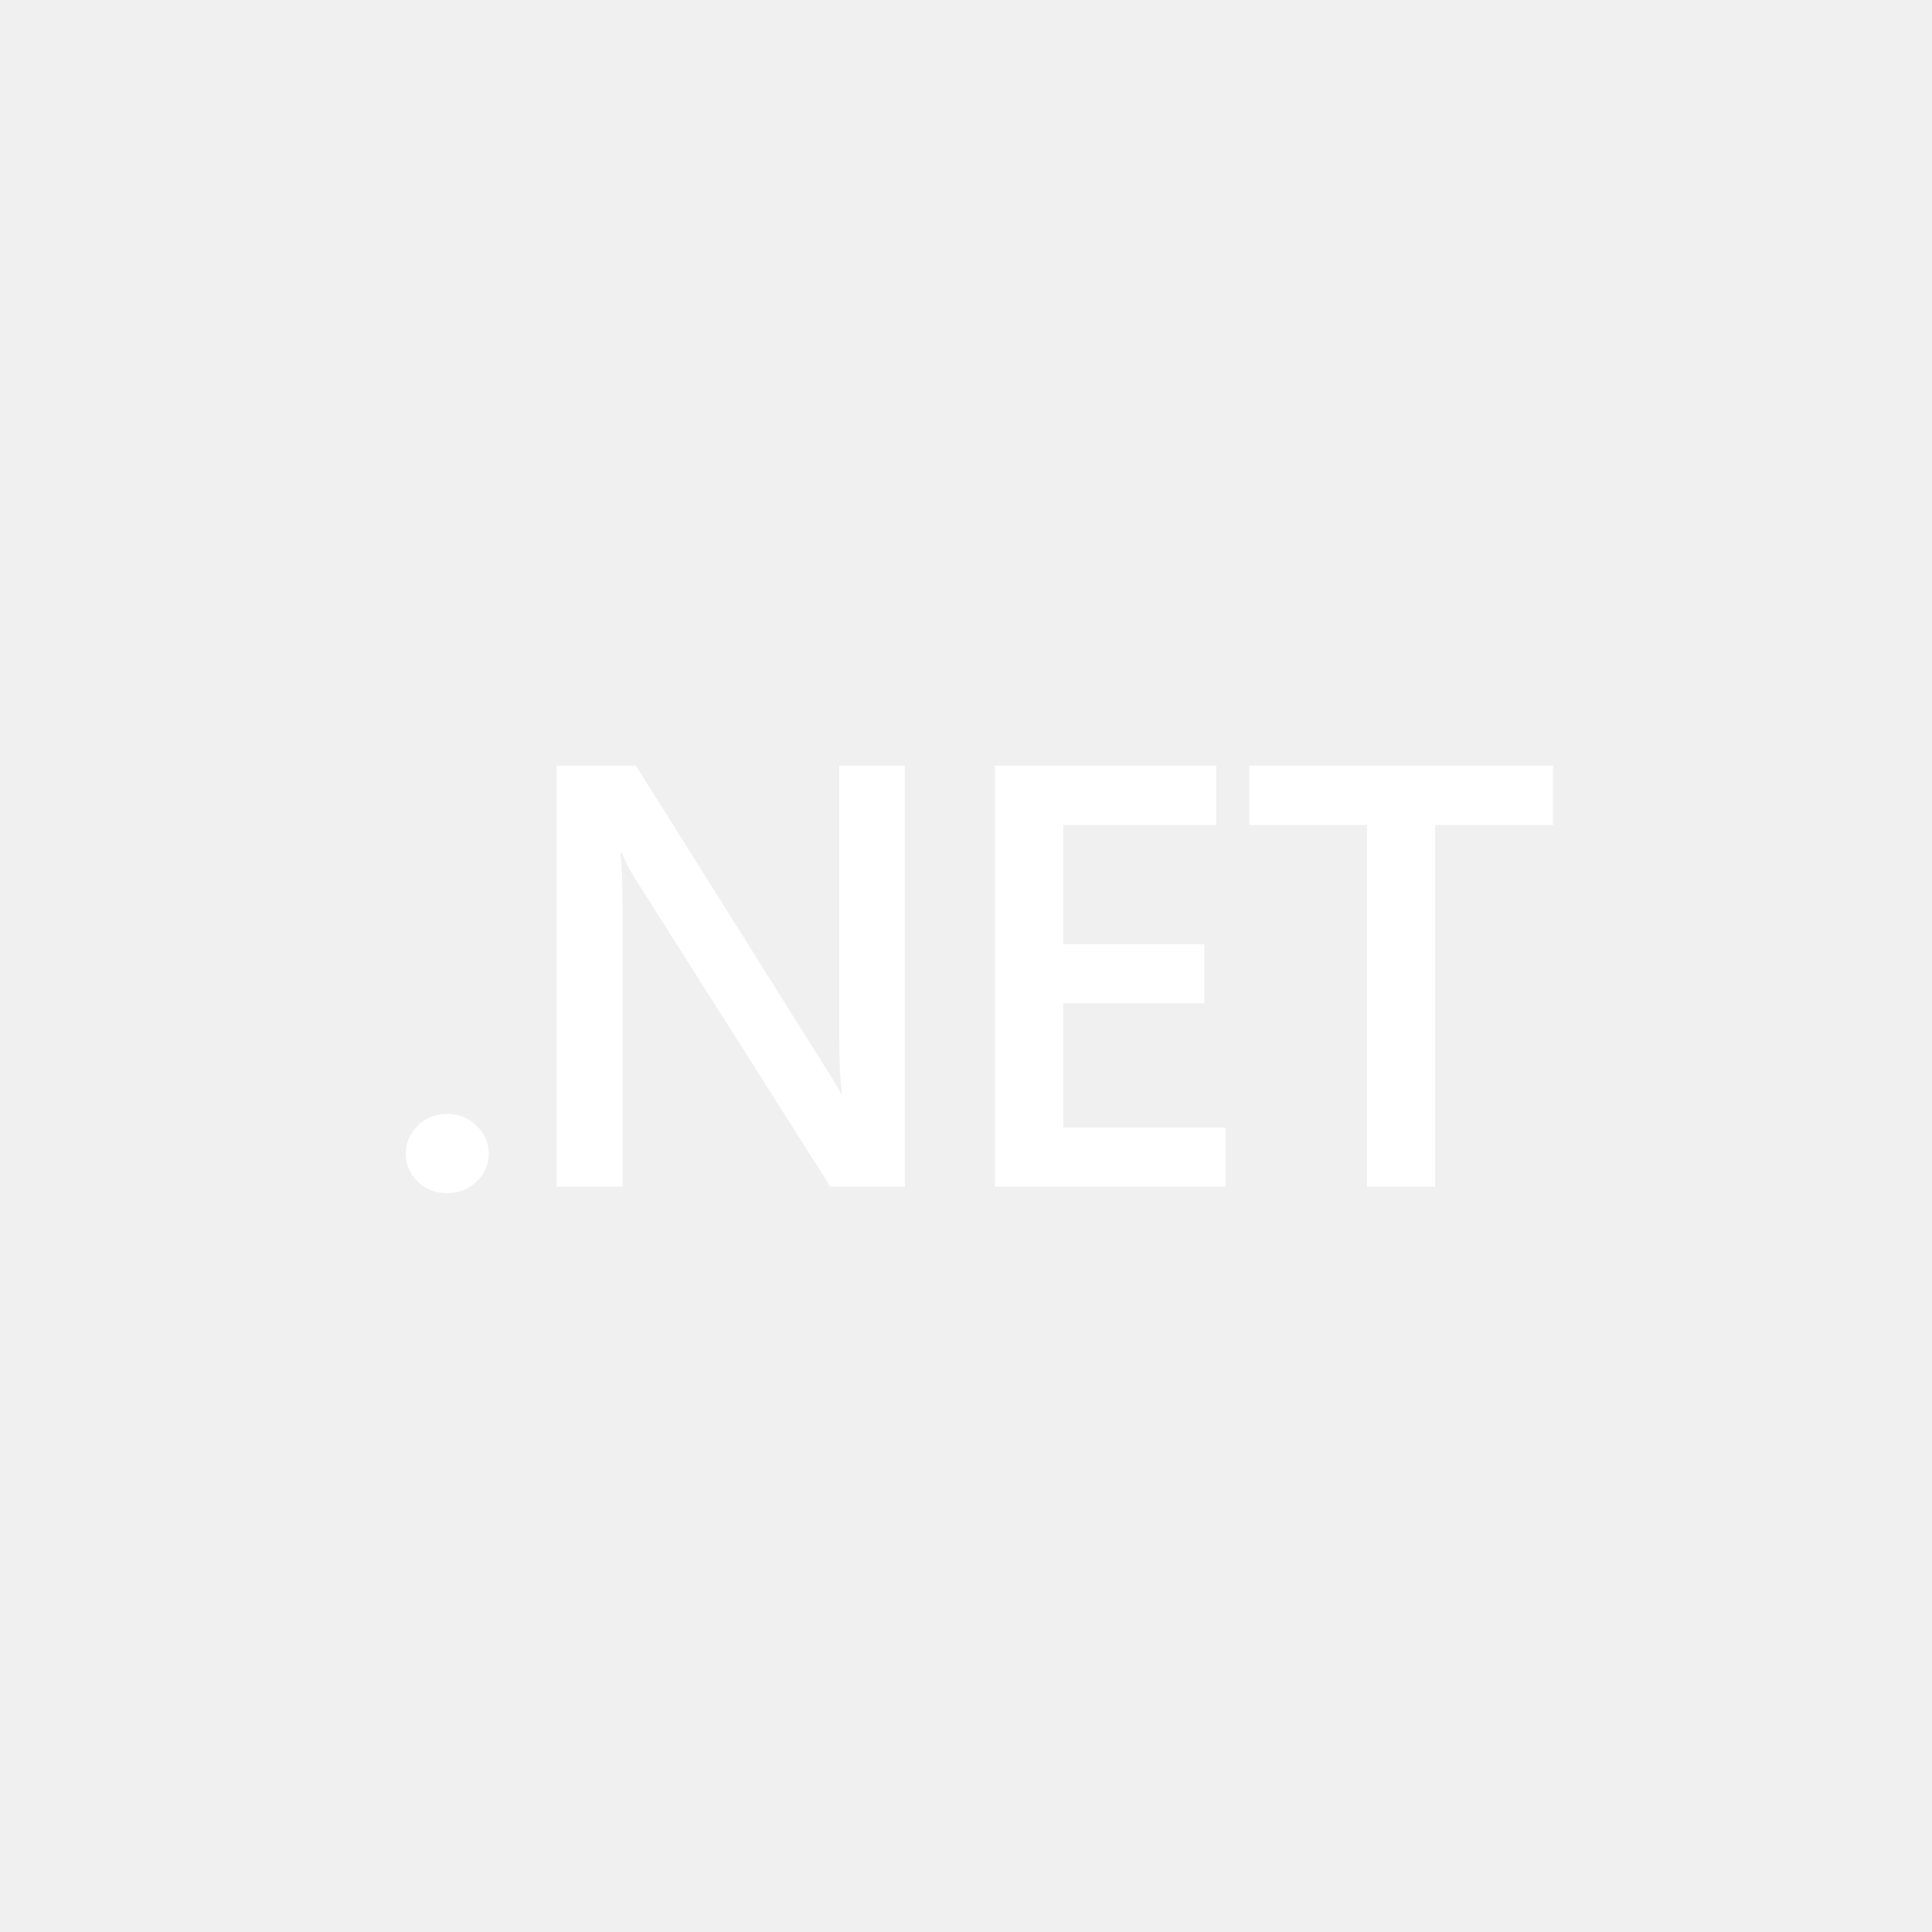
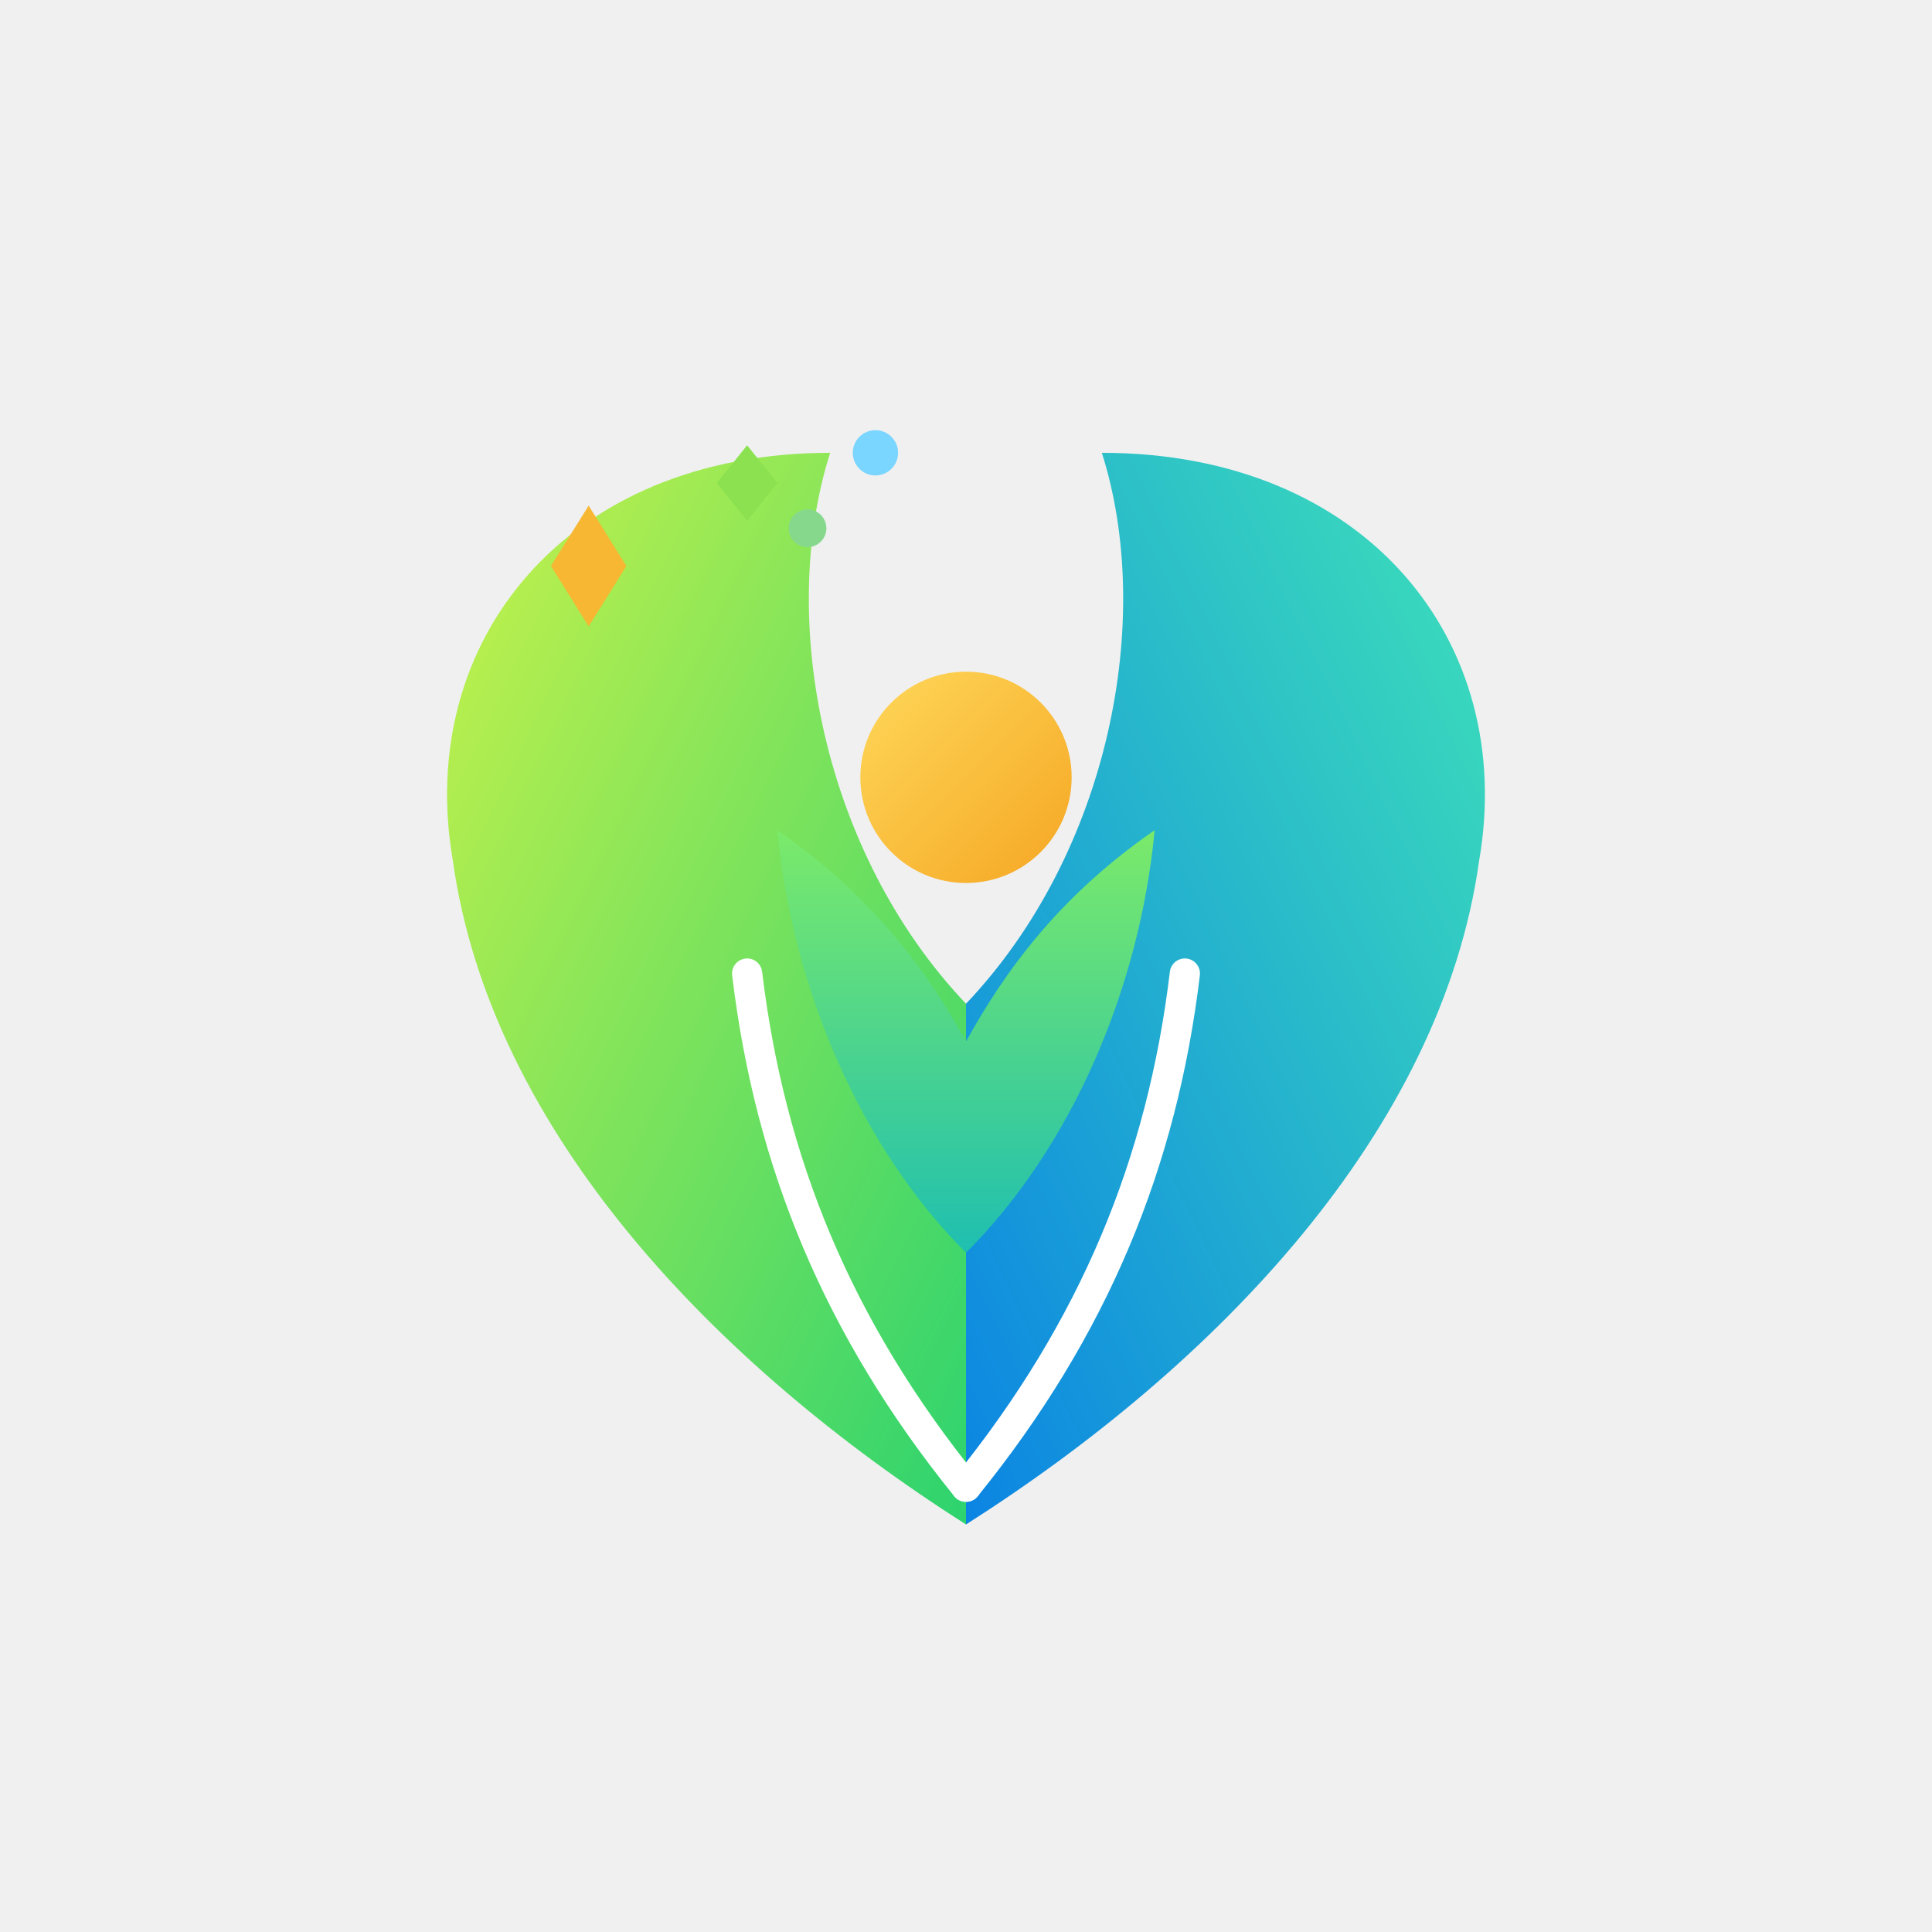
- <svg xmlns="http://www.w3.org/2000/svg" width="456" height="456" viewBox="0 0 456 456" version="1.1" xml:space="preserve" style="fill-rule:evenodd;clip-rule:evenodd;stroke-linejoin:round;stroke-miterlimit:2;">
-   <path d="m 105.5,281.609 c -2.703,0 -5.001,-0.9 -6.893,-2.702 -1.892,-1.848 -2.838,-4.042 -2.838,-6.582 0,-2.587 0.946,-4.804 2.838,-6.652 1.892,-1.848 4.19,-2.772 6.893,-2.772 2.748,0 5.068,0.924 6.96,2.772 1.937,1.848 2.906,4.064 2.906,6.652 0,2.54 -0.968,4.734 -2.906,6.582 -1.892,1.802 -4.212,2.702 -6.96,2.702 z" style="fill:#ffffff;fill-rule:nonzero;stroke-width:0.838" />
-   <path d="M 213.561,280.084 H 195.99 L 149.7,207.054 c -1.171,-1.848 -2.14,-3.765 -2.906,-5.751 h -0.406 c 0.361,2.125 0.541,6.675 0.541,13.65 v 65.132 h -15.543 v -99.36 h 18.719 l 44.737,71.298 c 1.892,2.957 3.109,4.989 3.649,6.098 h 0.27 c -0.45,-2.632 -0.676,-7.09 -0.676,-13.373 v -64.023 h 15.476 z" style="fill:#ffffff;fill-rule:nonzero;stroke-width:0.838" />
-   <path d="m 289.251,280.084 h -54.401 v -99.36 h 52.238 v 13.997 h -36.154 v 28.131 h 33.316 v 13.927 h -33.316 v 29.378 h 38.316 z" style="fill:#ffffff;fill-rule:nonzero;stroke-width:0.838" />
-   <path d="M 366.565,194.721 H 338.722 v 85.363 h -16.084 v -85.363 h -27.775 v -13.997 h 71.701 z" style="fill:#ffffff;fill-rule:nonzero;stroke-width:0.838" />
+ <svg xmlns="http://www.w3.org/2000/svg" viewBox="0 0 512 512">
+   <defs>
+     <linearGradient id="leftLeaf" x1="0" y1="0" x2="1" y2="1">
+       <stop offset="0%" stop-color="#C8F24A" />
+       <stop offset="100%" stop-color="#2DD36F" />
+     </linearGradient>
+     <linearGradient id="rightLeaf" x1="1" y1="0" x2="0" y2="1">
+       <stop offset="0%" stop-color="#3FE2B8" />
+       <stop offset="100%" stop-color="#0B84E3" />
+     </linearGradient>
+     <linearGradient id="centerLeaf" x1="0" y1="0" x2="0" y2="1">
+       <stop offset="0%" stop-color="#7BEA6A" />
+       <stop offset="100%" stop-color="#1FBFB0" />
+     </linearGradient>
+     <linearGradient id="sun" x1="0" y1="0" x2="1" y2="1">
+       <stop offset="0%" stop-color="#FFD85A" />
+       <stop offset="100%" stop-color="#F5A623" />
+     </linearGradient>
+   </defs>
+   <path d="M256 404 C190 362 130 300 120 228 C110 170 150 120 220 120 C206 164 218 226 256 266 Z" fill="url(#leftLeaf)" />
+   <path d="M256 404 C322 362 382 300 392 228 C402 170 362 120 292 120 C306 164 294 226 256 266 Z" fill="url(#rightLeaf)" />
+   <path d="M256 332 C228 304 210 262 206 220 C232 238 246 258 256 276 C266 258 280 238 306 220 C302 262 284 304 256 332 Z" fill="url(#centerLeaf)" />
+   <circle cx="256" cy="206" r="28" fill="url(#sun)" />
+   <path d="M256 394 C222 352 204 308 198 258" fill="none" stroke="#FFFFFF" stroke-width="8" stroke-linecap="round" />
+   <path d="M256 394 C290 352 308 308 314 258" fill="none" stroke="#FFFFFF" stroke-width="8" stroke-linecap="round" />
+   <path d="M146 150 L156 134 L166 150 L156 166 Z" fill="#F7B733" />
+   <path d="M190 128 L198 118 L206 128 L198 138 Z" fill="#8BE14F" />
+   <circle cx="232" cy="120" r="6" fill="#7AD5FF" />
+   <circle cx="214" cy="140" r="5" fill="#86D98C" />
</svg>
